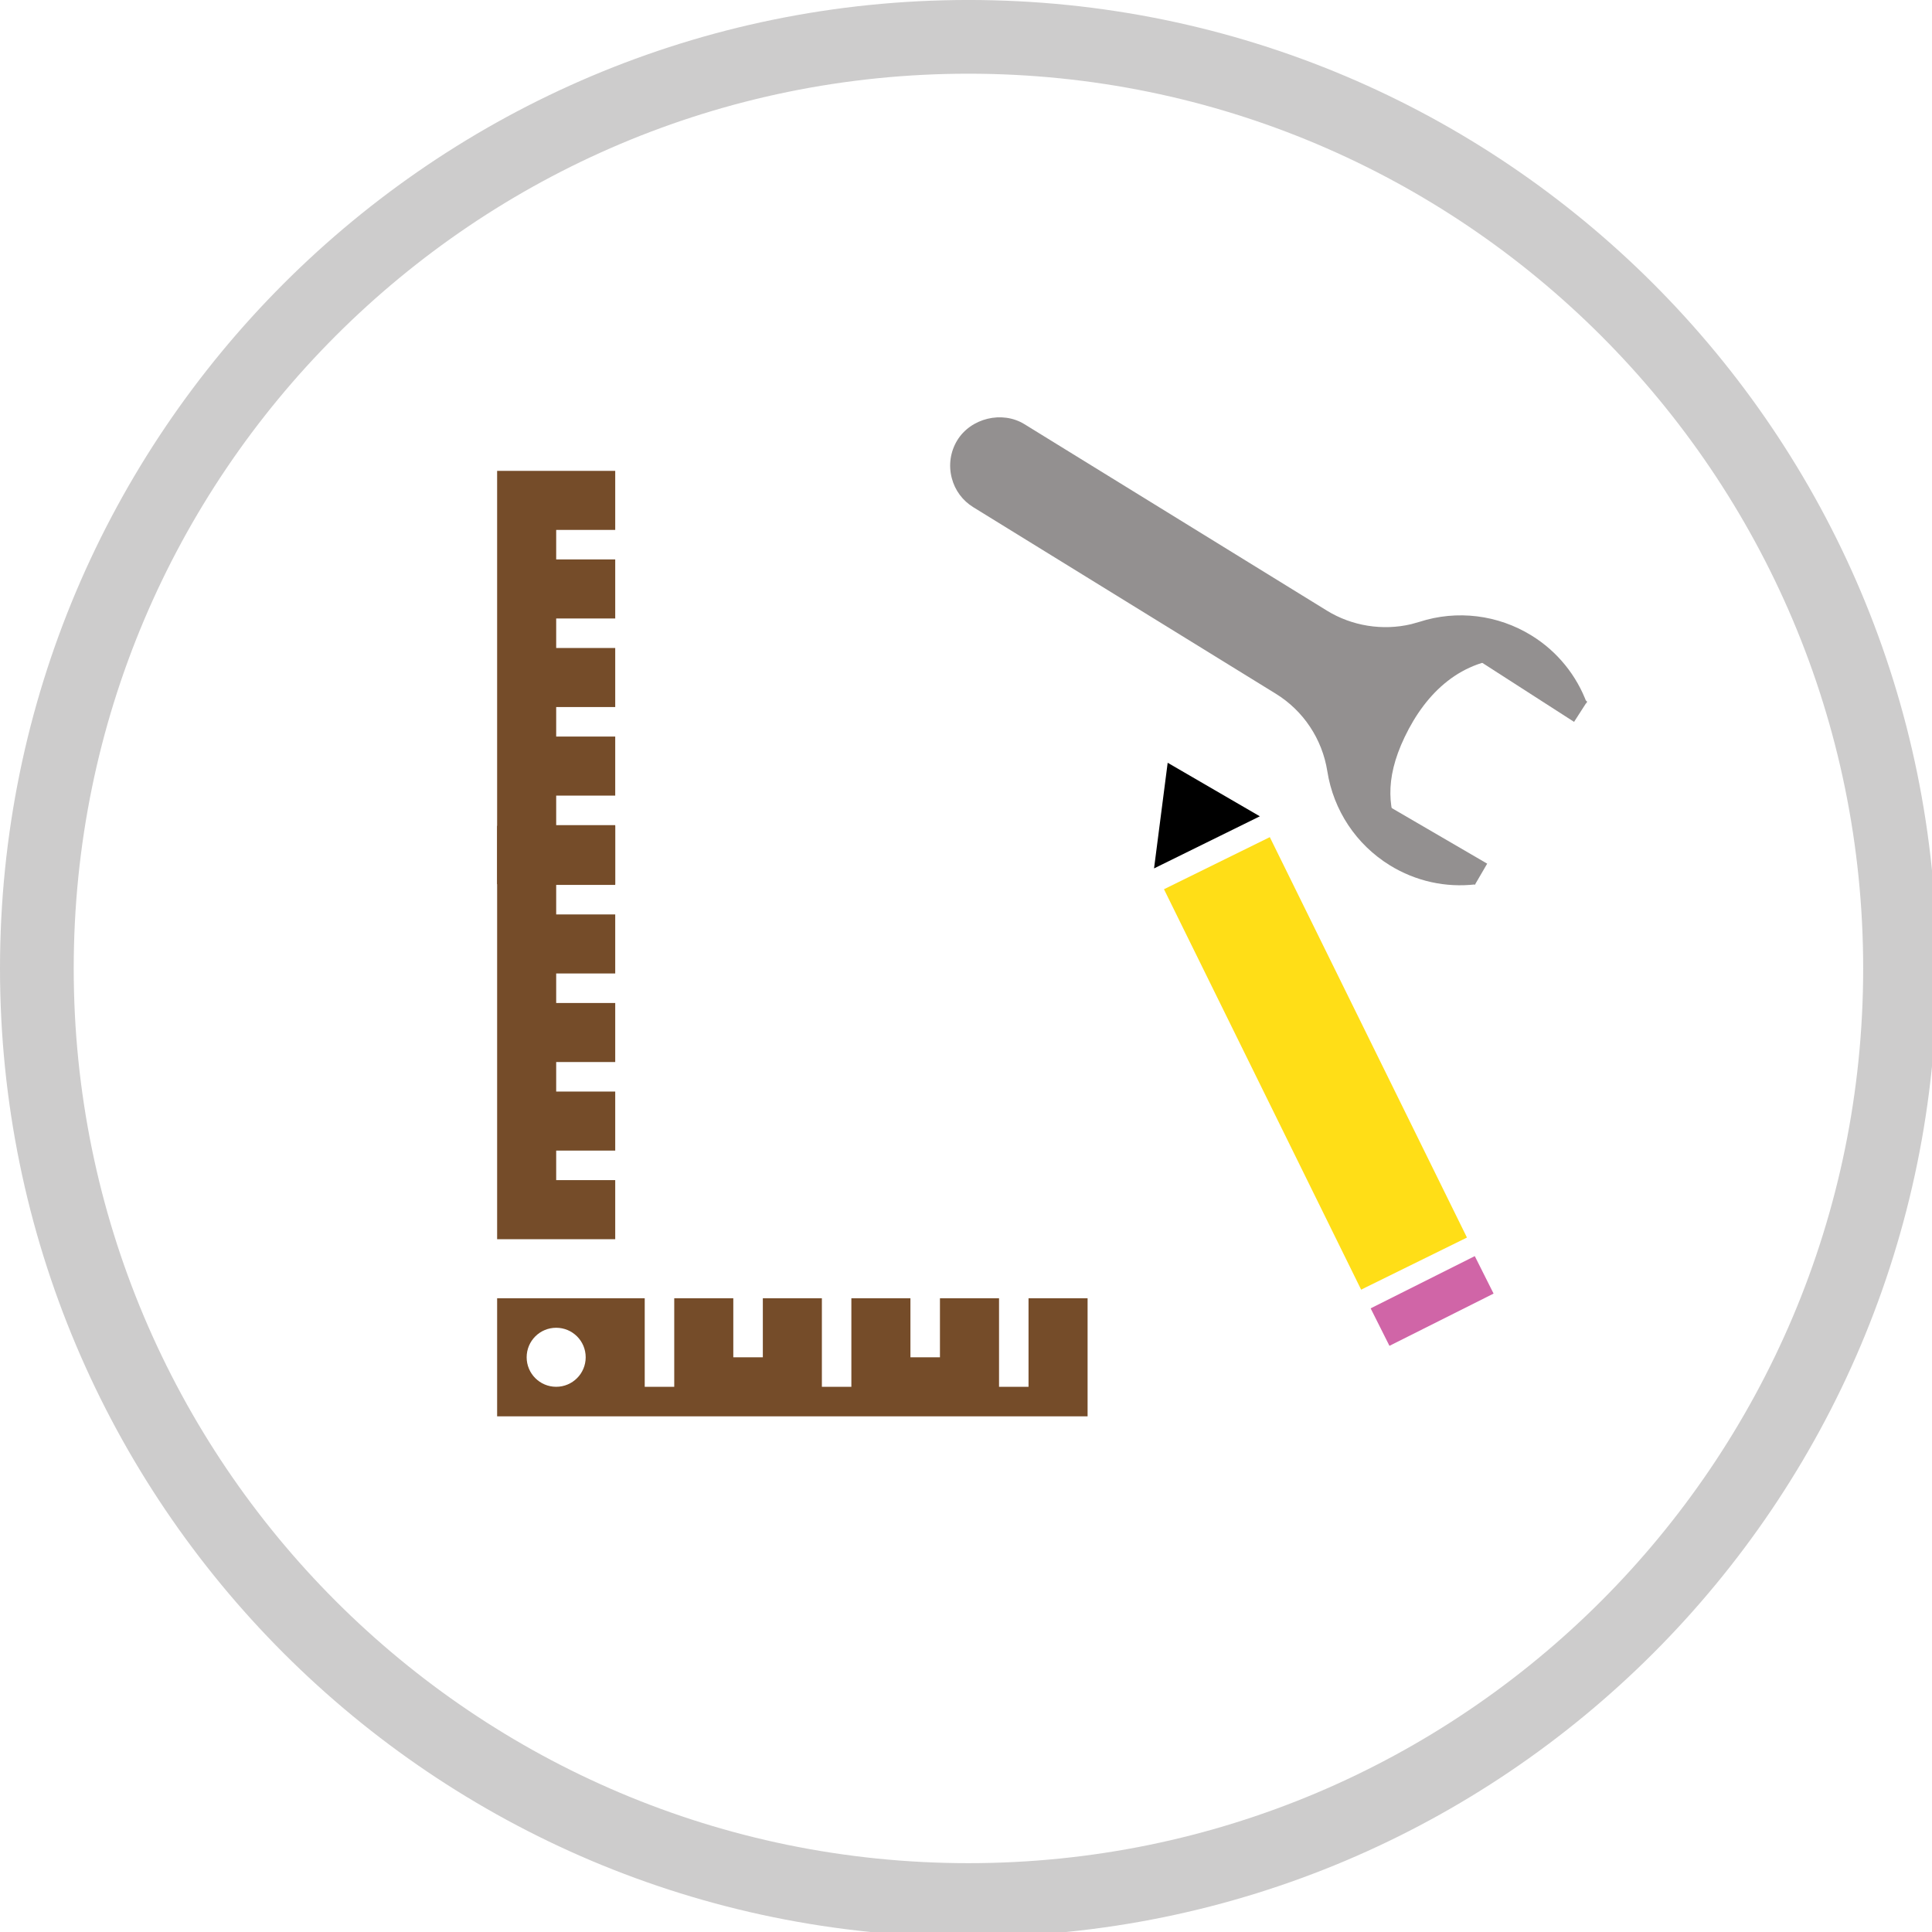
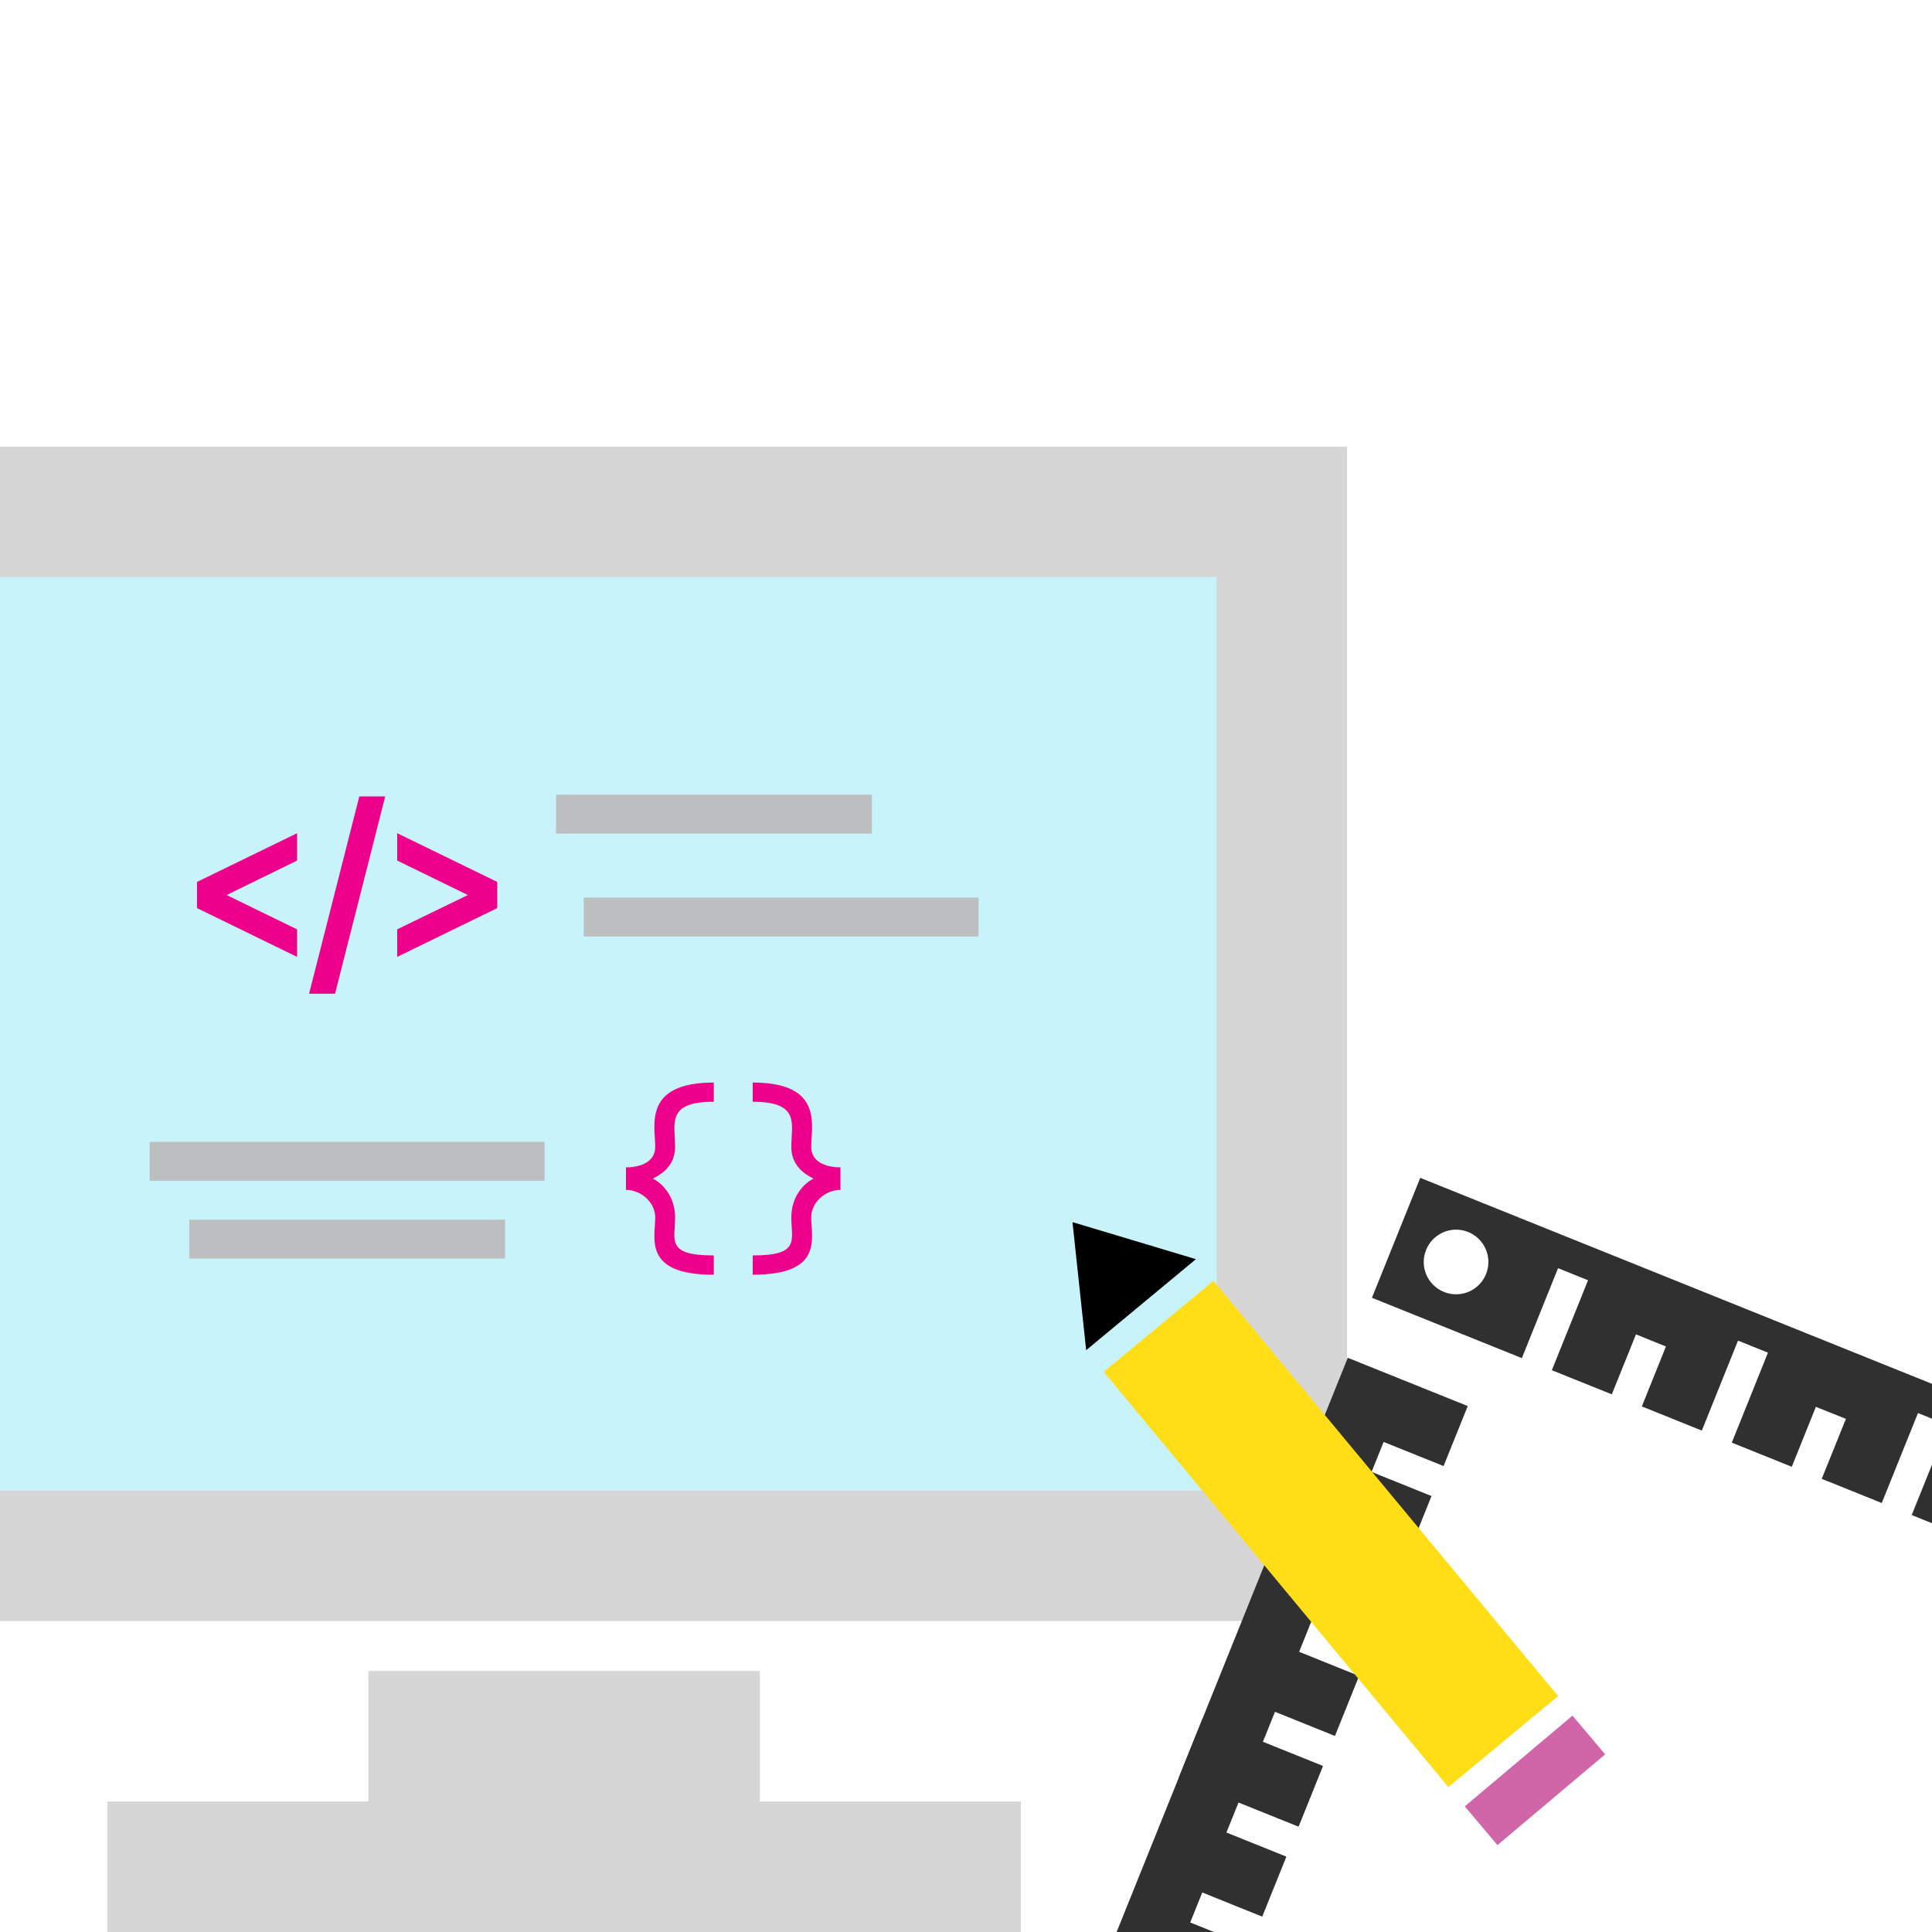
- <svg xmlns="http://www.w3.org/2000/svg" version="1.1" id="Layer_1" x="0px" y="0px" width="131.04px" height="131.04px" viewBox="0 0 131.04 131.04" enable-background="new 0 0 131.04 131.04" xml:space="preserve">
-   <g id="circle">
-     <circle fill="none" stroke="#CDCCCC" stroke-width="5" stroke-miterlimit="10" cx="65.686" cy="65.685" r="63.186" />
-   </g>
+ <svg xmlns="http://www.w3.org/2000/svg" version="1.1" id="Layer_1" x="0px" y="0px" width="144px" height="144px" viewBox="-6.48 -6.48 144 144" enable-background="new -6.48 -6.48 144 144" xml:space="preserve">
+   <rect x="-22.785" y="26.812" fill="#D6D6D6" width="116.708" height="87.531" />
+   <rect x="-13.06" y="36.538" fill="#C8F3FA" width="97.257" height="68.08" />
+   <polygon fill="#D6D6D6" points="69.609,127.794 69.609,137.52 1.529,137.52 1.529,127.794 20.98,127.794 20.98,118.069   50.157,118.069 50.157,127.794 " />
+   <path fill="#EC008C" d="M30.582,59.254v1.951l-7.458,3.636v-2.053l5.264-2.557l-5.264-2.571v-2.039L30.582,59.254z M15.664,62.789  l-5.254-2.557l5.254-2.571v-2.039l-7.46,3.632v1.951l7.46,3.636V62.789z M22.233,52.878h-1.931l-3.745,14.708h1.935L22.233,52.878z" />
+   <path fill="#EC008C" d="M56.164,80.526v1.682c-1.138,0-2.182,0.941-2.182,2.045c0,1.566,0.932,4.277-4.359,4.277v-1.436  c3.572,0,2.877-1.141,2.877-2.842c0-1.5,0.887-2.508,1.656-2.883c-0.771-0.385-1.656-1.033-1.656-2.371  c0-1.701,0.69-3.359-2.877-3.359v-1.432c5.297,0,4.359,3.221,4.359,4.791C53.982,80.1,55.026,80.526,56.164,80.526z M42.357,79  c0-1.572-0.939-4.793,4.363-4.793v1.432c-3.568-0.004-2.883,1.656-2.883,3.361c0,1.336-0.887,1.982-1.66,2.369  c0.773,0.375,1.66,1.385,1.66,2.883c0,1.701-0.696,2.842,2.883,2.842v1.438c-5.297,0-4.363-2.711-4.363-4.277  c0-1.104-1.047-2.047-2.182-2.047v-1.68C41.311,80.526,42.357,80.1,42.357,79z" />
+   <rect x="4.678" y="78.627" fill="#BCBEC0" width="29.43" height="2.9" />
+   <rect x="7.625" y="84.428" fill="#BCBEC0" width="23.539" height="2.902" />
+   <rect x="37.028" y="60.42" fill="#BCBEC0" width="29.431" height="2.901" />
+   <rect x="34.967" y="52.754" fill="#BCBEC0" width="23.539" height="2.902" />
  <g>
-     <path fill="#754C29" d="M39.725,92.059c0,1.104-0.894,2.002-2.001,2.002c-1.109,0-2.003-0.898-2.003-2.002   c0-1.107,0.894-2.002,2.003-2.002C38.831,90.057,39.725,90.952,39.725,92.059z M33.718,84.049h8.01v-4.006h-4.004v-2.002h4.004   v-4.006h-4.004v-2.002h4.004V68.03h-4.004v-2.002h4.004v-4.006h-4.004v-2.001h4.004v-4.005h-8.01V84.049z M73.767,88.055h-4.006   v6.006h-2v-6.006h-4.008v4.004h-2.002v-4.004h-4.006v6.006h-2v-6.006H51.74v4.004h-2.003v-4.004h-4.006v6.006h-2.002v-6.006H33.718   v8.01h40.049V88.055z" />
-     <polygon fill="#754C29" points="33.718,59.971 41.728,59.971 41.728,55.966 37.724,55.966 37.724,53.963 41.728,53.963    41.728,49.958 37.724,49.958 37.724,47.956 41.728,47.956 41.728,43.951 37.724,43.951 37.724,41.949 41.728,41.949 41.728,37.944    37.724,37.944 37.724,35.942 41.728,35.942 41.728,31.937 33.718,31.937  " />
+     <path fill="#303030" d="M101.147,89.814c-1.237-0.496-1.834-1.896-1.334-3.132c0.497-1.234,1.896-1.833,3.134-1.337   c1.236,0.499,1.83,1.904,1.335,3.135C103.784,89.716,102.384,90.312,101.147,89.814z M81.38,126.011l8.94,3.601l1.802-4.472   l-4.473-1.798l0.902-2.234l4.469,1.8l1.799-4.472l-4.469-1.799l0.898-2.233l4.472,1.799l1.799-4.47l-4.47-1.8l0.897-2.233   l4.473,1.799l1.797-4.473l-4.467-1.799l0.898-2.233l4.468,1.797l1.802-4.471l-8.941-3.598L81.38,126.011z M144.08,99.304   L99.377,81.31l-3.601,8.939l11.174,4.497l2.699-6.704l2.235,0.901l-2.699,6.705l4.47,1.798l1.801-4.469l2.234,0.902l-1.798,4.467   l4.472,1.802l2.698-6.706l2.231,0.898l-2.695,6.706l4.47,1.799l1.798-4.468l2.237,0.897l-1.802,4.469l4.475,1.803l2.699-6.704   l2.231,0.898l-2.698,6.703l4.472,1.8L144.08,99.304z" />
+     <polygon fill="#303030" points="70.56,152.89 79.502,156.49 81.301,152.02 76.833,150.22 77.732,147.986 82.2,149.784 84,145.314    79.532,143.513 80.431,141.279 84.9,143.081 86.701,138.607 82.231,136.81 83.13,134.574 87.599,136.375 89.399,131.902    84.93,130.106 85.831,127.869 90.3,129.669 92.098,125.197 83.158,121.596  " />
  </g>
  <g>
    <g>
-       <polygon fill="#FFDE17" points="92.358,87.456 92.637,87.315 92.357,87.454   " />
-       <polygon points="79.199,51.735 78.274,58.901 85.45,55.367   " />
-       <polygon fill="#FFDE17" points="92.322,87.475 92.358,87.456 92.357,87.454 92.637,87.315 92.69,87.29 92.637,87.315     99.498,83.938 86.126,56.78 78.948,60.313   " />
+       <polygon fill="#FFDE17" points="101.515,126.686 101.833,126.419 101.512,126.686   " />
+       <polygon points="73.456,84.61 74.477,94.155 82.657,87.371   " />
+       <polygon fill="#FFDE17" points="101.476,126.725 101.515,126.686 101.512,126.686 101.833,126.419 101.893,126.371     101.833,126.419 109.652,119.934 83.966,88.985 75.786,95.771   " />
    </g>
-     <rect x="93.175" y="86.819" transform="matrix(0.8939 -0.4484 0.4484 0.8939 -29.2536 52.9125)" fill="#D065A7" width="7.902" height="2.844" />
+     <rect x="102.682" y="124.334" transform="matrix(-0.7648 0.6443 -0.6443 -0.7648 271.7978 153.2125)" fill="#D065A7" width="10.498" height="3.776" />
  </g>
  <g>
-     <path fill="#939090" d="M95.711,42.336c-1.937,0.457-4.022,0.125-5.721-0.925L69.487,28.773c-1.514-0.938-3.652-0.414-4.57,1.108   c-0.46,0.768-0.589,1.671-0.363,2.541c0.213,0.829,0.732,1.533,1.465,1.983l20.501,12.64c1.884,1.157,3.161,3.079,3.507,5.265   c0.416,2.652,1.961,4.973,4.237,6.379c1.759,1.083,3.788,1.529,5.813,1.295l-5.007-3.087c-0.902-1.89-1.208-3.953,0.2-6.9   c1.458-3.052,3.857-5.304,7.366-5.369l5.003,3.085c-0.693-1.887-1.999-3.525-3.765-4.611c-2.28-1.407-5.053-1.748-7.601-0.924   L95.711,42.336z" />
-     <rect x="102.89" y="41.864" transform="matrix(-0.5409 0.8411 -0.8411 -0.5409 198.5177 -16.3186)" fill="#939090" width="1.645" height="8.308" />
-     <rect x="96.043" y="53.047" transform="matrix(-0.5033 0.8641 -0.8641 -0.5033 195.0464 2.2858)" fill="#939090" width="1.645" height="8.309" />
+     <path fill="#ACACAC" d="M160.984,127.068c-0.068,2.396-1.099,4.718-2.844,6.368l-21.03,19.941c-1.558,1.473-1.61,4.121-0.122,5.657   c0.749,0.771,1.761,1.201,2.844,1.206c1.028,0.008,2.008-0.378,2.758-1.09l21.033-19.938c1.926-1.834,4.554-2.727,7.204-2.453   c3.212,0.336,6.39-0.746,8.727-2.957c1.804-1.712,2.948-3.933,3.3-6.361l-5.136,4.87c-2.476,0.465-4.97,0.185-7.961-2.363   c-3.102-2.639-4.978-6.125-3.97-10.224l5.133-4.867c-2.408,0.225-4.718,1.237-6.525,2.955c-2.34,2.217-3.594,5.337-3.421,8.555   L160.984,127.068z" />
+     <rect x="166.753" y="113.902" transform="matrix(-0.6733 -0.7394 0.7394 -0.6733 192.762 322.9791)" fill="#ACACAC" width="1.978" height="9.995" />
+     <rect x="177.634" y="125.317" transform="matrix(-0.7051 -0.7091 0.7091 -0.7051 212.1726 348.8628)" fill="#ACACAC" width="1.979" height="9.997" />
  </g>
</svg>
